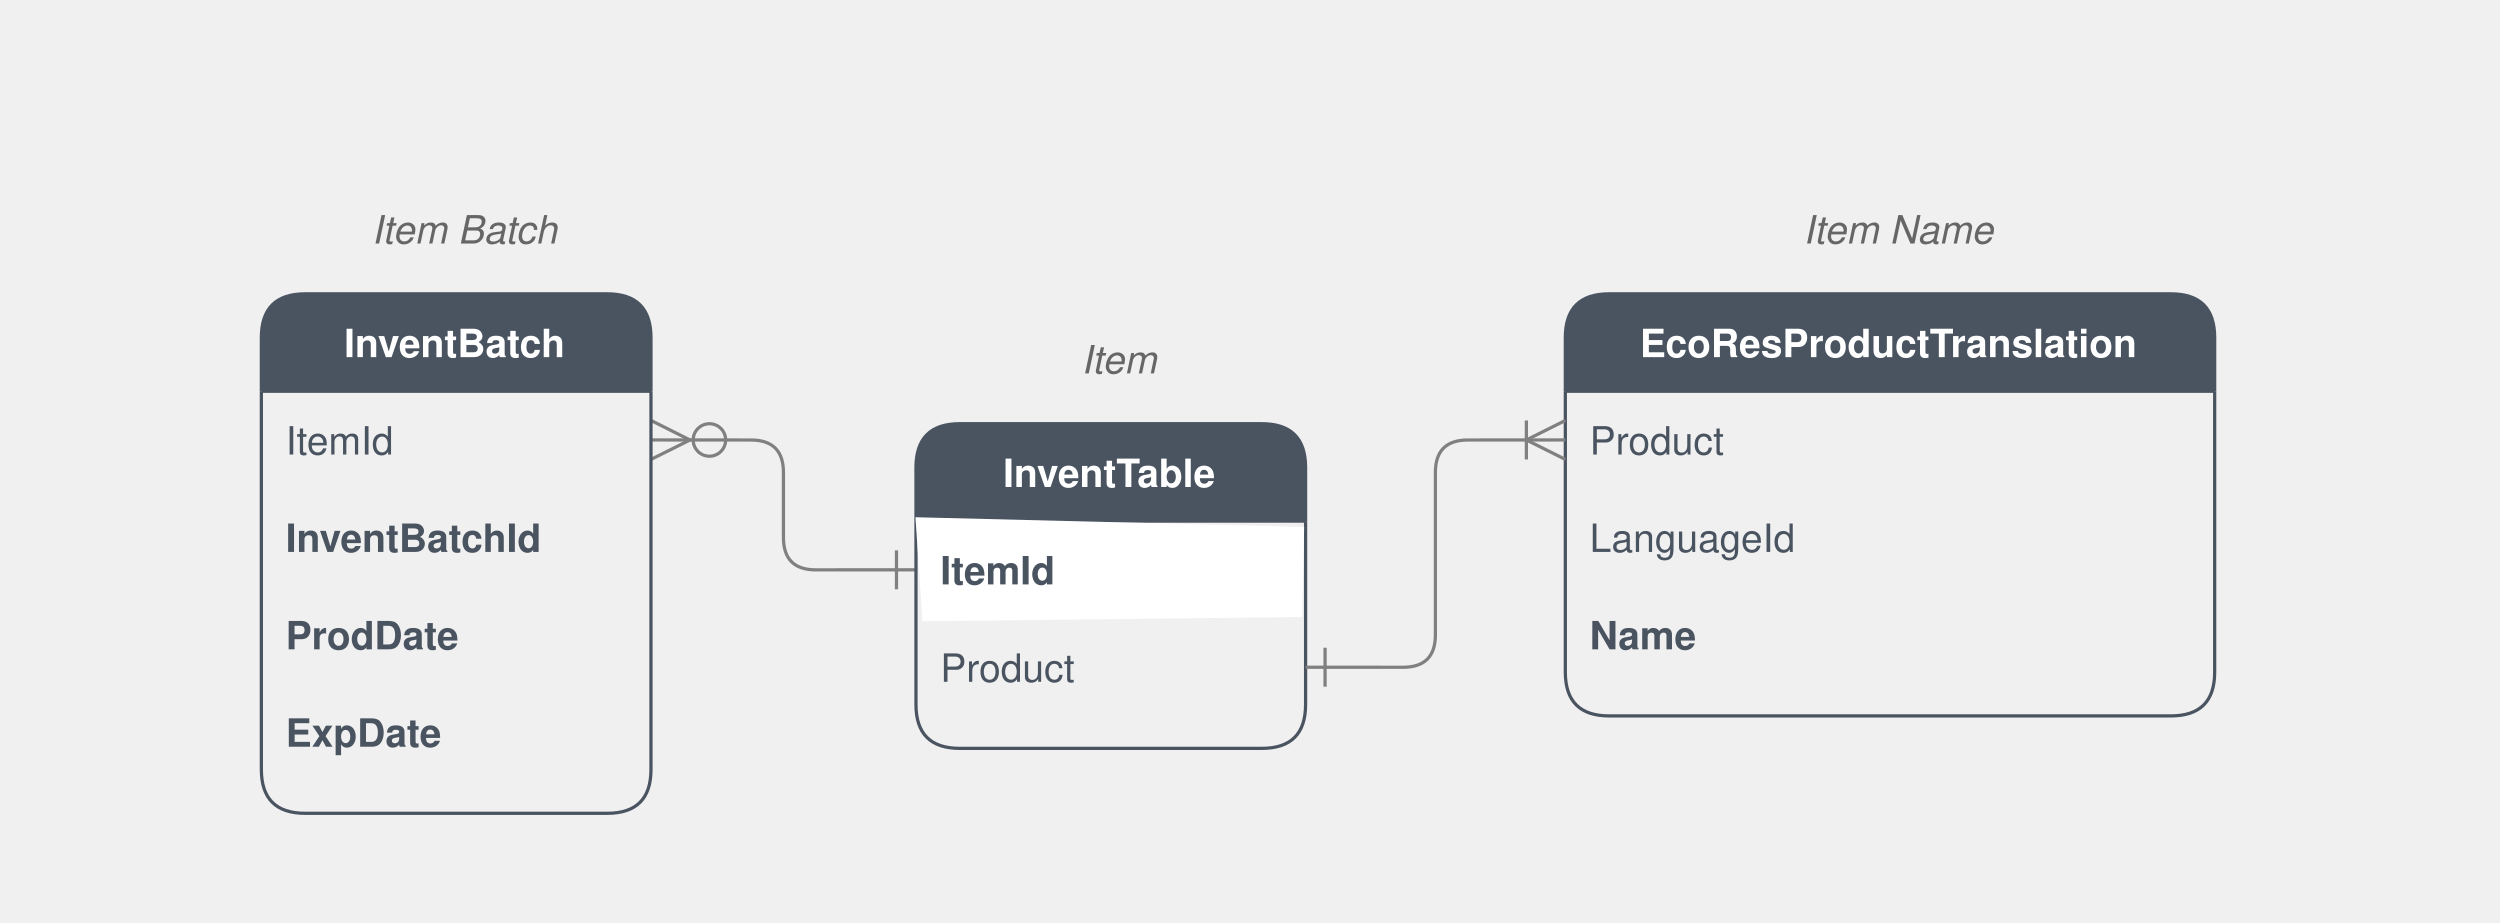
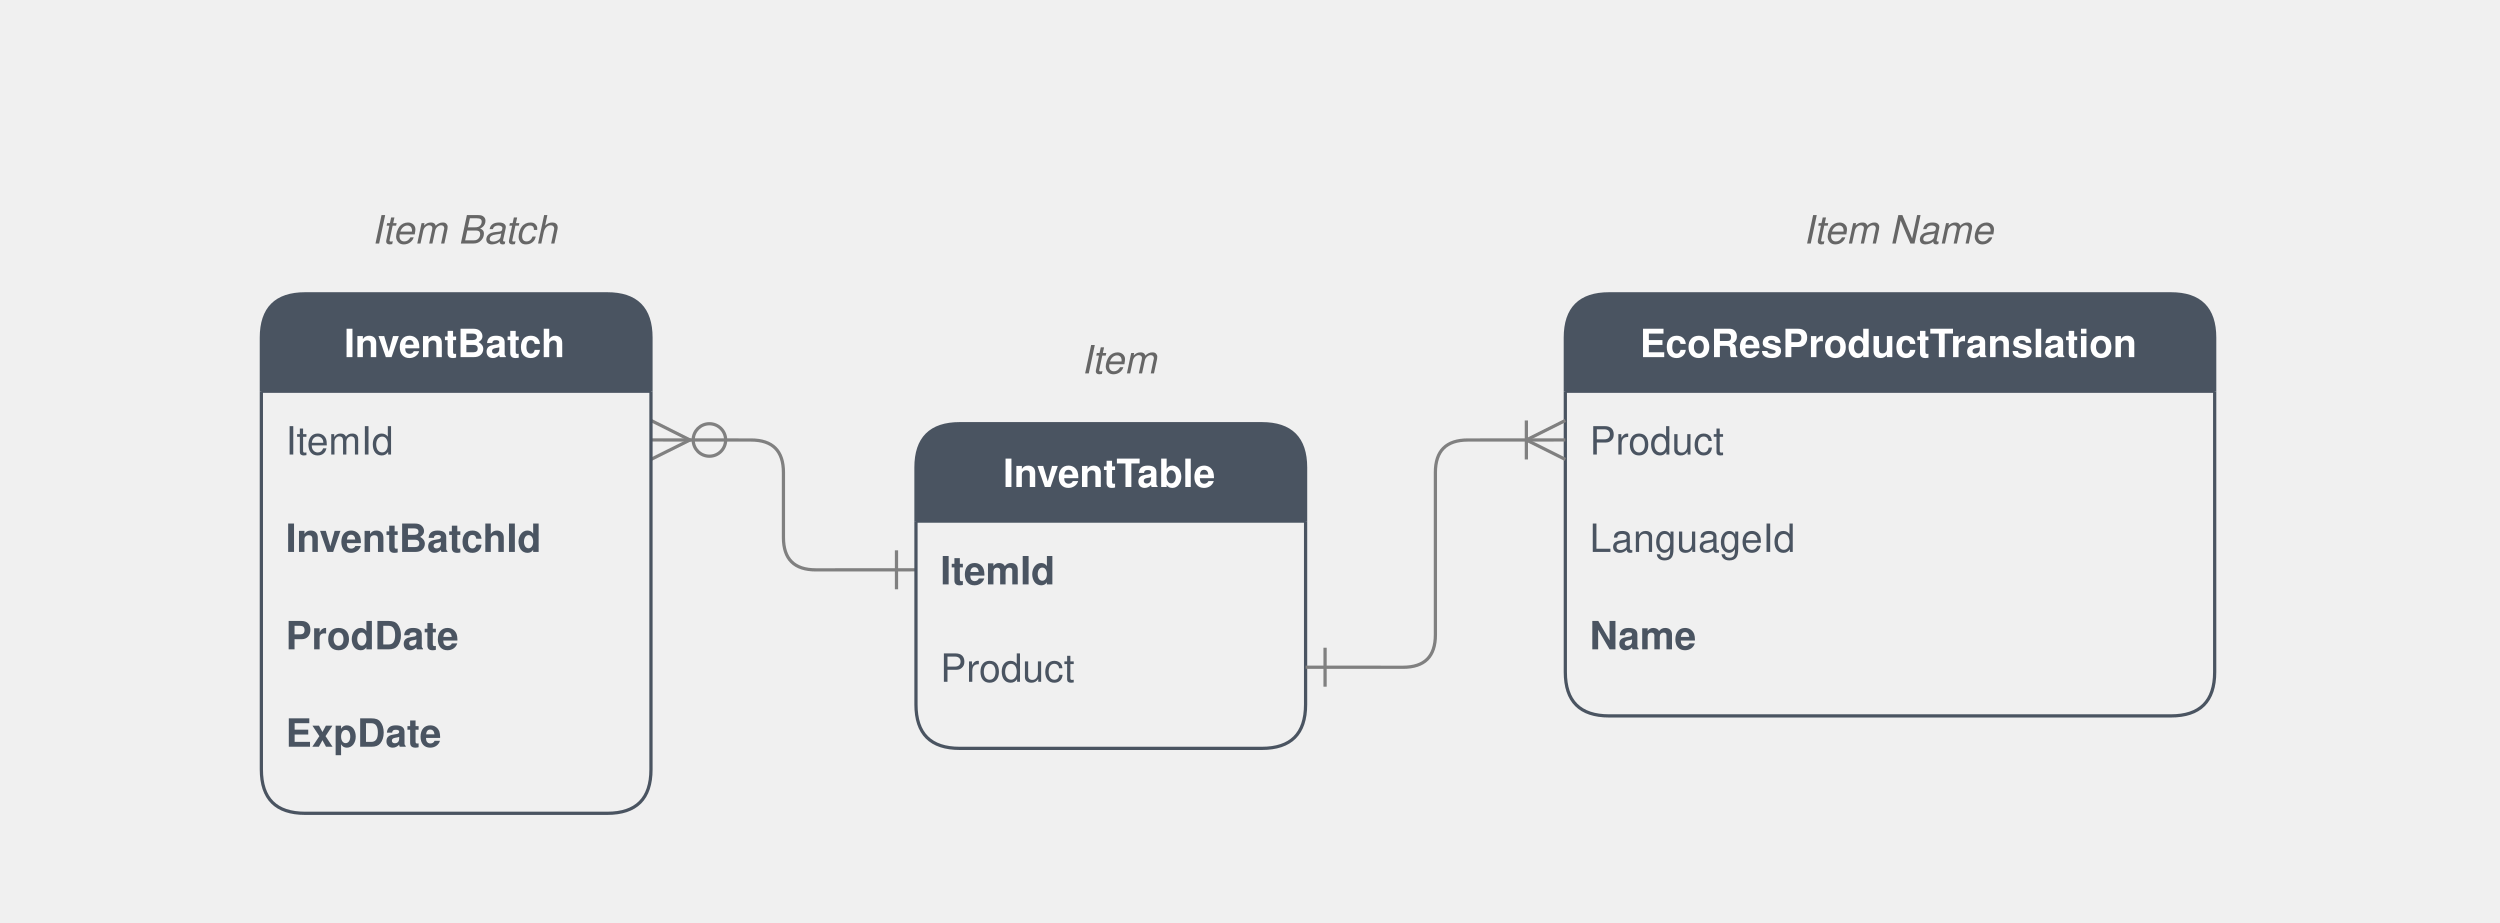
- <svg xmlns="http://www.w3.org/2000/svg" host="65bd71144e" version="1.1" width="770px" height="284px" viewBox="-0.5 -0.5 770 284" content="&lt;mxfile scale=&quot;1&quot; border=&quot;0&quot; disableSvgWarning=&quot;true&quot;&gt;&lt;diagram id=&quot;Ul9G87lPFBKK4TNfLm2L&quot; name=&quot;svg&quot;&gt;7Vvbcps6FP0aPzYD5hL7sXactjPuOZkkM6d9VEDBNDLyCPnWrz8SkgBZ2FEaTNMGNzNFWxdLWmttNht54E2Xu08ErBZfcQzRYOjEu4F3NRgOP4zcMfuPW/bC4oe+MCQkjYXJqQx36U8ojK6yrtMY5tImTBRjRNNVrvWOcJbBiGoNASF4q/d9xEj/1hVIoNaCG+4igEzrf2lMF9IaOLX+n2GaLOhhzQOInhKC15n8wgxnUNQsgRpHNs0XIMbbmsmbDbwpwZiKq+VuChHfV33Lro/UlnMmMKM2HXzPE102AK3lwuXM6F7tBIzZxsgiJnSBE5wBNKusk2KxkI/pslLVZo7xShp/QEr3EmWwppiZFnSJZC2bLtl/qxe+s4JzEajiFeeVU5b2spRTQOh1ilC9/JGjzwyzW77x3uQRZ/QaLFPEe32GaANpGgHe+gnSaCG7sp4JpDeQpEtIIblbgSjNEj6lYmC8JhE8VgszRWC3nEXdwOrlJMX64mqKPyHB9/gryPZFR4Kf4BQjTIqt90YO/8fXwLr/y7+UqqXDXUq/1a5rG8ZK1X7xgupj0kMyRixPcsIPpdyKHVFECYSRk6HWVdLqE8RsX8ieNSAQAZpudBUBKcakbFd2vcEpm8zQkY6D6+gilCSUruNy5OjDSDREzzq9DwZzxyP3ItDGGrsHY0ncD8diF7VlVaZCQMfE5Bti+pJt2F5PAOfZoa6Y+Ff8koKHQkV12ngcLubaKEgzSCRxIowQWOVp0VxYFimK52CP11QNpEqMMjsY3wo/6BYi3c7ZYLnkAleFUjWvBihNMnYdsfnyb5wQmLO5zEFOZQs7Hem+AIEHiCalQ1TUzqQyGavVHHKM+EYW31JTwHXxkW1rdv9j4Iduk2bKmqNs30BC4e4ki0sC+WOdisrJb2v3BOXNF/XbQegcp75GspOMCp53z4pGbKE0BeiW3QxBlhSM0gnD0YkJXt0rXXPDihMfkhmnaUmN2lZLpGjhyHklgo+q7wOmFC8V7nLt5aDFuoMJ+2M7MeWuKWDTnbKyW5XZH29OGOQZQxKkBVSQkW4Lc2pFumaoKzE+D7bE1rOE1msF2dD0FRQuv8Qvw7eIfUCF76uhU25AtJ3k4kY3Fz1DfndnG/qIirvXIo1jmFmDdNoXiFpMYkgOvYTuEU7ou9LL86B3g/Jlr18batRvRkErYg47FfPo1I3/b9b0MW3q0UUDoJfWgHaCYBj2urTTpYFYo1SP6nLcpS5D0/3eEBxfAQp7SVpgKVTxuyTp95LsRJIlhN3Aaj7SzHarXpK2kjyCZSfY+SZ2Is65L4DoExx/XIKjMd3m2+Y4nFZIZT4J947fLsfh2z/u/o4ch2+GX23kON6MW287ofHcQ1OplDfy0OSbj729cn8hu/FyGXea3VAp8IOnqHVE31/E1oTeyBq9TuAKHDPAjvAtzCVo9wRkOX9Hh7M+YvsDIzavIWJreCs1dJoitnYY5hoM6/2+XcRWivM1EVsjtO0gO3x/rr6D11KBvcq7gdni1E8v4OcDt5eruSFwOyPM5nmUOcNwDRL4Ht9JNQHoWQPYDWL9a6hudNjwGuqMqJp5kH/A8t3nu0/dXJtA/qXsxxlRtTib1eXRWWfwdx+dlSVtiq86OesOWj85K1MB2slZFfyd/eQs+1wMfe3BcHx4CtH25OzQ9dlTpjsuP/q4o8MTuS2eog0aDtNQuGSWN+Q0y5RE225TeYuh6UbD4nO+LEJoG5z6rbhPM6soYO7xbQNfNwhtskSuMzoTvqGZhpQyPn0avsf5ZQfUA/33DU0iPiPIZiZw956QzfCch7ADM+ytJYlUONMS4qNQ/0lC6Da47UsTcGV7HeBm5qgH/LyAM4BdPfhSh1XbB5wVqx8fiuCt+nWnN/sf&lt;/diagram&gt;&lt;/mxfile&gt;">
+ <svg xmlns="http://www.w3.org/2000/svg" host="65bd71144e" version="1.1" width="770px" height="284px" viewBox="-0.5 -0.5 770 284" content="&lt;mxfile scale=&quot;1&quot; border=&quot;0&quot; disableSvgWarning=&quot;true&quot;&gt;&lt;diagram id=&quot;Ul9G87lPFBKK4TNfLm2L&quot; name=&quot;svg&quot;&gt;7Vtbc5s4FP41ftwMmEvsx9px2s64u5kkM9s+KqBgNjLyCPnWX78SkgBZ2FEaTC/GzUzR0cWSvu87HA7ywJsudx8JWC2+4BiiwdCJdwPvZjAc/jVyx+w/btkLix/6wpCQNBYmpzI8pN+hMLrKuk5jmEubMFGMEU1XudY7wlkGI6o1BITgrd73GSP9W1cggVoLbniIADKt/6YxXUhr4NT6f4JpsqCHNU8gekkIXmfyCzOcQVGzBGoc2TRfgBhvayZvNvCmBGMqrpa7KUR8X/Utuz1SW86ZwIzadPA9T3TZALSWC5czo3u1EzBmGyOLmNAFTnAG0KyyTorFQj6my0pVmznGK2n8D1K6lyiDNcXMtKBLJGvZdMn+a73wjRWcq0AVbzivnLK0l6WcAkJvU4Tq5Q8cfWaY3fON9ybPOKO3YJki3usTRBtI0wjw1i+QRgvZlfVMIL2DJF1CCsnDCkRplvApFQPjNYngsVqYKQK75SzqBlYvJynWF1dT/A4JfsRfQLYvOhL8AqcYYVJsvTdy+D++Btb9H/6lVC0d7lL6tXZd2zBWqvaLF1Qfkx6SMWJ5khN+KOVW7IgiSiCMnAy1rpJWHyFm+0L2rAGBCNB0o6sISDEmZbuy6x1O2WSGjnQcXEdXoSShdB3XI0cfRqIhetbpfTCYOx65V4E21tg9GEvifjgWu6gtqzIVAjomJt8Q0+dsw/Z6AjjPDnXFxL/ilxQ8FSqq08bjcDHXRkGaQSKJE2GEwCpPi+bCskhRPAd7vKZqIFVilNnB+F74QbcQ6XbOBsslF7gqlKp5NUBpkrHriM2Xf+OEwJzNZQ5yKlvY6Uj3BQg8QTQpHaKidiaVyVit5pBjxDey+JaaAm6Lj2xbs/sfAj90mzRT1hxl+wYSCncnWVwSyB/rVFROflu7JyhvvqjfDkLnOPU1kp1kVPC6e1Y0YgulKUD37GYIsqRglE4Yjk5M8OpR6ZobVpz4kMw4TUtq1LZaIkULR84rEXxWfZ8wpXipcJdrLwct1h1M2B/biSl3TQGb7pSV3arM/nhzwiDPGJIgLaCCjHRbmFMr0jVDXYnxdbAltp4ltF4ryIamr6Bw+Tl+G75F7AMqfN8NnXIDou0kFze6uegZ8rs729BnVNy9Fmkcw8wapNO+QNRiEkNy6CV0j3BC35VeXge9G5Sve/3aUKN+MwpaEXPYqZhHp278f7Kmj2lTjy4aAL22BrQTBMOw16WdLg3EGqV6VJfjLnUZmu73juD4BlDYS9ICS6GKnyVJv5dkJ5IsIewGVvORZrZb9ZK0leQRLDvBzjexE3HOYwFEn+D47RIcjek23zbH4bRCKvNJuHf8djkO3/5x92fkOHwz/Gojx/HLuPW2ExqHHquBo00kCK1J0A3q5sNwr+cfyHm8Xdyd5jxUYvzg2Wod0cuL45rQG1mj1wlcgWOG3RG+h7kE7ZGALOdv7nDWx3G/YRznNcRxDe+qhk5THNcOw1yDYb3ft4vjSnG+J45rhLYdZIeX5+o7eFkV2Ku8G5gtzgL1An49cHu7mhsCtzPCbJ5SmTMM1yCBl/imqglAzxrAbhDrX051o8OGl1NnRNXMjvwNlhefBT91c20C+YeyH2dE1eLEVpcHap3Bn32gVpa0Kb7rPK07aP08rUwFaOdpVfB39vO07HM19LUHw/Hh2UTb87RD12dPme64/Ojjjg7P6bZ4tjZoOGJD4ZJZfiGnWaYk2nabylsMTTcaFp/zZRFC2+DUb8V9mllFAXOPbxv4ukFokyVyndGZ8A3NNKSU8ekz8j3Obzu2Hui/emgS8RlBNjOBu0tCNsNzHsIOzLC3liRS4UxLiI9C/YcKodvgtq9NwJXtfYCbmaMe8PMCzgB29eBLHWFtH3BWrH6SKIK36jef3ux/&lt;/diagram&gt;&lt;/mxfile&gt;">
  <defs>
    <clipPath id="mx-clip-86-120-114-30-0">
      <rect x="86" y="120" width="114" height="30" />
    </clipPath>
    <clipPath id="mx-clip-86-150-114-30-0">
      <rect x="86" y="150" width="114" height="30" />
    </clipPath>
    <clipPath id="mx-clip-86-180-114-30-0">
      <rect x="86" y="180" width="114" height="30" />
    </clipPath>
    <clipPath id="mx-clip-86-210-114-30-0">
      <rect x="86" y="210" width="114" height="30" />
    </clipPath>
    <clipPath id="mx-clip-288-160-114-30-0">
      <rect x="288" y="160" width="114" height="30" />
    </clipPath>
    <clipPath id="mx-clip-288-190-114-30-0">
      <rect x="288" y="190" width="114" height="30" />
    </clipPath>
    <clipPath id="mx-clip-488-120-194-30-0">
      <rect x="488" y="120" width="194" height="30" />
    </clipPath>
    <clipPath id="mx-clip-488-150-194-30-0">
      <rect x="488" y="150" width="194" height="30" />
    </clipPath>
    <clipPath id="mx-clip-488-180-194-30-0">
      <rect x="488" y="180" width="194" height="30" />
    </clipPath>
    <clipPath id="mx-clip-488-50-194-40-0">
      <rect x="488" y="50" width="194" height="40" />
    </clipPath>
    <clipPath id="mx-clip-294-90-102-40-0">
      <rect x="294" y="90" width="102" height="40" />
    </clipPath>
    <clipPath id="mx-clip-92-50-102-40-0">
      <rect x="92" y="50" width="102" height="40" />
    </clipPath>
  </defs>
  <g>
    <path d="M 281.62 175 L 250.8 175.02 Q 240.8 175.03 240.8 165.03 L 240.8 145.03 Q 240.8 135.03 230.8 135.02 L 200 135" fill="none" stroke="#808080" stroke-miterlimit="10" pointer-events="stroke" />
    <path d="M 275.62 181 L 275.62 169" fill="none" stroke="#808080" stroke-miterlimit="10" pointer-events="all" />
    <ellipse cx="218" cy="135.01" rx="5" ry="5" fill-opacity="0" fill="#ffffff" stroke="#808080" pointer-events="all" />
    <path d="M 200 141 L 212 135.01 L 200 129" fill="none" stroke="#808080" stroke-miterlimit="10" pointer-events="all" />
    <path d="M 200 120 L 200 103.5 Q 200 90 186.5 90 L 93.5 90 Q 80 90 80 103.5 L 80 120" fill="#4a5461" stroke="#4a5461" stroke-miterlimit="10" pointer-events="all" />
    <path d="M 80 120 L 80 236.5 Q 80 250 93.5 250 L 186.5 250 Q 200 250 200 236.5 L 200 120" fill="none" stroke="#4a5461" stroke-miterlimit="10" pointer-events="none" />
    <path d="M 80 120 L 200 120" fill="none" stroke="#4a5461" stroke-miterlimit="10" pointer-events="none" />
    <g fill="#FFFFFF" font-family="Helvetica" font-weight="bold" pointer-events="none" text-anchor="middle" font-size="12px">
      <text x="139.5" y="109.5">
                InventBatch
            </text>
    </g>
    <path d="M 80 120 M 200 120 M 200 150 M 80 150" fill="none" stroke="#000000" stroke-linejoin="round" stroke-linecap="round" stroke-miterlimit="10" pointer-events="none" />
    <path d="M 80 120 M 200 120 M 200 150 M 80 150" fill="none" stroke="#000000" stroke-linejoin="round" stroke-linecap="round" stroke-miterlimit="10" pointer-events="none" />
    <g fill="#4A5461" font-family="Helvetica" pointer-events="none" clip-path="url(#mx-clip-86-120-114-30-0)" font-size="12px">
      <text x="87.5" y="139.5">
                ItemId
            </text>
    </g>
    <path d="M 80 150 M 200 150 M 200 180 M 80 180" fill="none" stroke="#000000" stroke-linejoin="round" stroke-linecap="round" stroke-miterlimit="10" pointer-events="none" />
    <path d="M 80 150 M 200 150 M 200 180 M 80 180" fill="none" stroke="#000000" stroke-linejoin="round" stroke-linecap="round" stroke-miterlimit="10" pointer-events="none" />
    <g fill="#4A5461" font-family="Helvetica" font-weight="bold" pointer-events="none" clip-path="url(#mx-clip-86-150-114-30-0)" font-size="12px">
      <text x="87.5" y="169.5">
                InventBatchId
            </text>
    </g>
    <path d="M 80 180 M 200 180 M 200 210 M 80 210" fill="none" stroke="#000000" stroke-linejoin="round" stroke-linecap="round" stroke-miterlimit="10" pointer-events="none" />
    <path d="M 80 180 M 200 180 M 200 210 M 80 210" fill="none" stroke="#000000" stroke-linejoin="round" stroke-linecap="round" stroke-miterlimit="10" pointer-events="none" />
    <g fill="#4A5461" font-family="Helvetica" font-weight="bold" pointer-events="none" clip-path="url(#mx-clip-86-180-114-30-0)" font-size="12px">
      <text x="87.5" y="199.5">
                ProdDate
            </text>
    </g>
    <path d="M 80 210 M 200 210 M 200 240 M 80 240" fill="none" stroke="#000000" stroke-linejoin="round" stroke-linecap="round" stroke-miterlimit="10" pointer-events="none" />
    <path d="M 80 210 M 200 210 M 200 240 M 80 240" fill="none" stroke="#000000" stroke-linejoin="round" stroke-linecap="round" stroke-miterlimit="10" pointer-events="none" />
    <g fill="#4A5461" font-family="Helvetica" font-weight="bold" pointer-events="none" clip-path="url(#mx-clip-86-210-114-30-0)" font-size="12px">
      <text x="87.5" y="229.5">
                ExpDate
            </text>
    </g>
    <path d="M 401.62 160 L 401.62 143.5 Q 401.62 130 388.12 130 L 295.12 130 Q 281.62 130 281.62 143.5 L 281.62 160" fill="#4a5461" stroke="#4a5461" stroke-miterlimit="10" pointer-events="none" />
    <path d="M 281.62 160 L 281.62 216.5 Q 281.62 230 295.12 230 L 388.12 230 Q 401.62 230 401.62 216.5 L 401.62 160" fill="none" stroke="#4a5461" stroke-miterlimit="10" pointer-events="none" />
    <path d="M 281.62 160 L 401.62 160" fill="none" stroke="#4a5461" stroke-miterlimit="10" pointer-events="none" />
    <g fill="#FFFFFF" font-family="Helvetica" font-weight="bold" pointer-events="none" text-anchor="middle" font-size="12px">
      <text x="341.12" y="149.5">
                InventTable
            </text>
    </g>
    <path d="M 281.62 160 M 401.62 160 M 401.62 190 M 281.62 190" fill="none" stroke="#000000" stroke-linejoin="round" stroke-linecap="round" stroke-miterlimit="10" pointer-events="none" />
-     <path d="M 281.46 158.81 L 401.17 161.8 L 400.56 189.53 L 283.62 190.84" fill="#ffffff" stroke="none" pointer-events="none" />
    <path d="M 281.62 160 M 401.62 160 M 401.62 190 M 281.62 190" fill="none" stroke="#000000" stroke-linejoin="round" stroke-linecap="round" stroke-miterlimit="10" pointer-events="none" />
    <g fill="#4A5461" font-family="Helvetica" font-weight="bold" pointer-events="none" clip-path="url(#mx-clip-288-160-114-30-0)" font-size="12px">
      <text x="289.12" y="179.5">
                ItemId
            </text>
    </g>
    <path d="M 281.62 190 M 401.62 190 M 401.62 220 M 281.62 220" fill="none" stroke="#000000" stroke-linejoin="round" stroke-linecap="round" stroke-miterlimit="10" pointer-events="none" />
    <path d="M 281.62 190 M 401.62 190 M 401.62 220 M 281.62 220" fill="none" stroke="#000000" stroke-linejoin="round" stroke-linecap="round" stroke-miterlimit="10" pointer-events="none" />
    <g fill="#4A5461" font-family="Helvetica" pointer-events="none" clip-path="url(#mx-clip-288-190-114-30-0)" font-size="12px">
      <text x="289.12" y="209.5">
                Product
            </text>
    </g>
    <path d="M 681.62 120 L 681.62 103.5 Q 681.62 90 668.12 90 L 495.12 90 Q 481.62 90 481.62 103.5 L 481.62 120" fill="#4a5461" stroke="#4a5461" stroke-miterlimit="10" pointer-events="none" />
    <path d="M 481.62 120 L 481.62 206.5 Q 481.62 220 495.12 220 L 668.12 220 Q 681.62 220 681.62 206.5 L 681.62 120" fill="none" stroke="#4a5461" stroke-miterlimit="10" pointer-events="none" />
    <path d="M 481.62 120 L 681.62 120" fill="none" stroke="#4a5461" stroke-miterlimit="10" pointer-events="none" />
    <g fill="#FFFFFF" font-family="Helvetica" font-weight="bold" pointer-events="none" text-anchor="middle" font-size="12px">
      <text x="581.12" y="109.5">
                EcoResProductTranslation
            </text>
    </g>
    <path d="M 481.62 120 M 681.62 120 M 681.62 150 M 481.62 150" fill="none" stroke="#000000" stroke-linejoin="round" stroke-linecap="round" stroke-miterlimit="10" pointer-events="none" />
    <path d="M 481.62 120 M 681.62 120 M 681.62 150 M 481.62 150" fill="none" stroke="#000000" stroke-linejoin="round" stroke-linecap="round" stroke-miterlimit="10" pointer-events="none" />
    <g fill="#4A5461" font-family="Helvetica" pointer-events="none" clip-path="url(#mx-clip-488-120-194-30-0)" font-size="12px">
      <text x="489.12" y="139.5">
                Product
            </text>
    </g>
    <path d="M 481.62 150 M 681.62 150 M 681.62 180 M 481.62 180" fill="none" stroke="#000000" stroke-linejoin="round" stroke-linecap="round" stroke-miterlimit="10" pointer-events="none" />
    <path d="M 481.62 150 M 681.62 150 M 681.62 180 M 481.62 180" fill="none" stroke="#000000" stroke-linejoin="round" stroke-linecap="round" stroke-miterlimit="10" pointer-events="none" />
    <g fill="#4A5461" font-family="Helvetica" pointer-events="none" clip-path="url(#mx-clip-488-150-194-30-0)" font-size="12px">
      <text x="489.12" y="169.5">
                LanguageId
            </text>
    </g>
    <path d="M 481.62 180 M 681.62 180 M 681.62 210 M 481.62 210" fill="none" stroke="#000000" stroke-linejoin="round" stroke-linecap="round" stroke-miterlimit="10" pointer-events="none" />
    <path d="M 481.62 180 M 681.62 180 M 681.62 210 M 481.62 210" fill="none" stroke="#000000" stroke-linejoin="round" stroke-linecap="round" stroke-miterlimit="10" pointer-events="none" />
    <g fill="#4A5461" font-family="Helvetica" font-weight="bold" pointer-events="none" clip-path="url(#mx-clip-488-180-194-30-0)" font-size="12px">
      <text x="489.12" y="199.5">
                Name
            </text>
    </g>
    <path d="M 401.62 205 L 431.6 205.02 Q 441.6 205.03 441.6 195.03 L 441.6 145.03 Q 441.6 135.03 451.6 135.02 L 481.62 135" fill="none" stroke="#808080" stroke-miterlimit="10" pointer-events="none" />
    <path d="M 407.62 199 L 407.62 211" fill="none" stroke="#808080" stroke-miterlimit="10" pointer-events="none" />
    <path d="M 469.62 141.01 L 469.62 129.01 M 481.62 129 L 469.62 135.01 L 481.62 141" fill="none" stroke="#808080" stroke-miterlimit="10" pointer-events="none" />
    <path d="M 481.62 50 M 681.62 50 M 681.62 90 M 481.62 90" fill="none" stroke="#000000" stroke-linejoin="round" stroke-linecap="round" stroke-miterlimit="10" pointer-events="none" />
    <g fill="#666666" font-family="Helvetica" font-style="italic" pointer-events="none" clip-path="url(#mx-clip-488-50-194-40-0)" text-anchor="middle" font-size="12px">
      <text x="584.12" y="74.5">
                Item Name
            </text>
    </g>
    <path d="M 287.62 90 M 395.62 90 M 395.62 130 M 287.62 130" fill="none" stroke="#000000" stroke-linejoin="round" stroke-linecap="round" stroke-miterlimit="10" pointer-events="none" />
    <g fill="#666666" font-family="Helvetica" font-style="italic" pointer-events="none" clip-path="url(#mx-clip-294-90-102-40-0)" text-anchor="middle" font-size="12px">
      <text x="344.12" y="114.5">
                Item
            </text>
    </g>
    <path d="M 86 50 M 194 50 M 194 90 M 86 90" fill="none" stroke="#000000" stroke-linejoin="round" stroke-linecap="round" stroke-miterlimit="10" pointer-events="none" />
    <g fill="#666666" font-family="Helvetica" font-style="italic" pointer-events="none" clip-path="url(#mx-clip-92-50-102-40-0)" text-anchor="middle" font-size="12px">
      <text x="142.5" y="74.5">
                Item Batch
            </text>
    </g>
    <path d="M 0 0 M 27 0 M 27 27 M 0 27" fill="none" stroke="#000000" stroke-linejoin="round" stroke-linecap="round" stroke-miterlimit="10" pointer-events="none" />
    <path d="M 742 256 M 769 256 M 769 283 M 742 283" fill="none" stroke="#000000" stroke-linejoin="round" stroke-linecap="round" stroke-miterlimit="10" pointer-events="none" />
  </g>
</svg>
